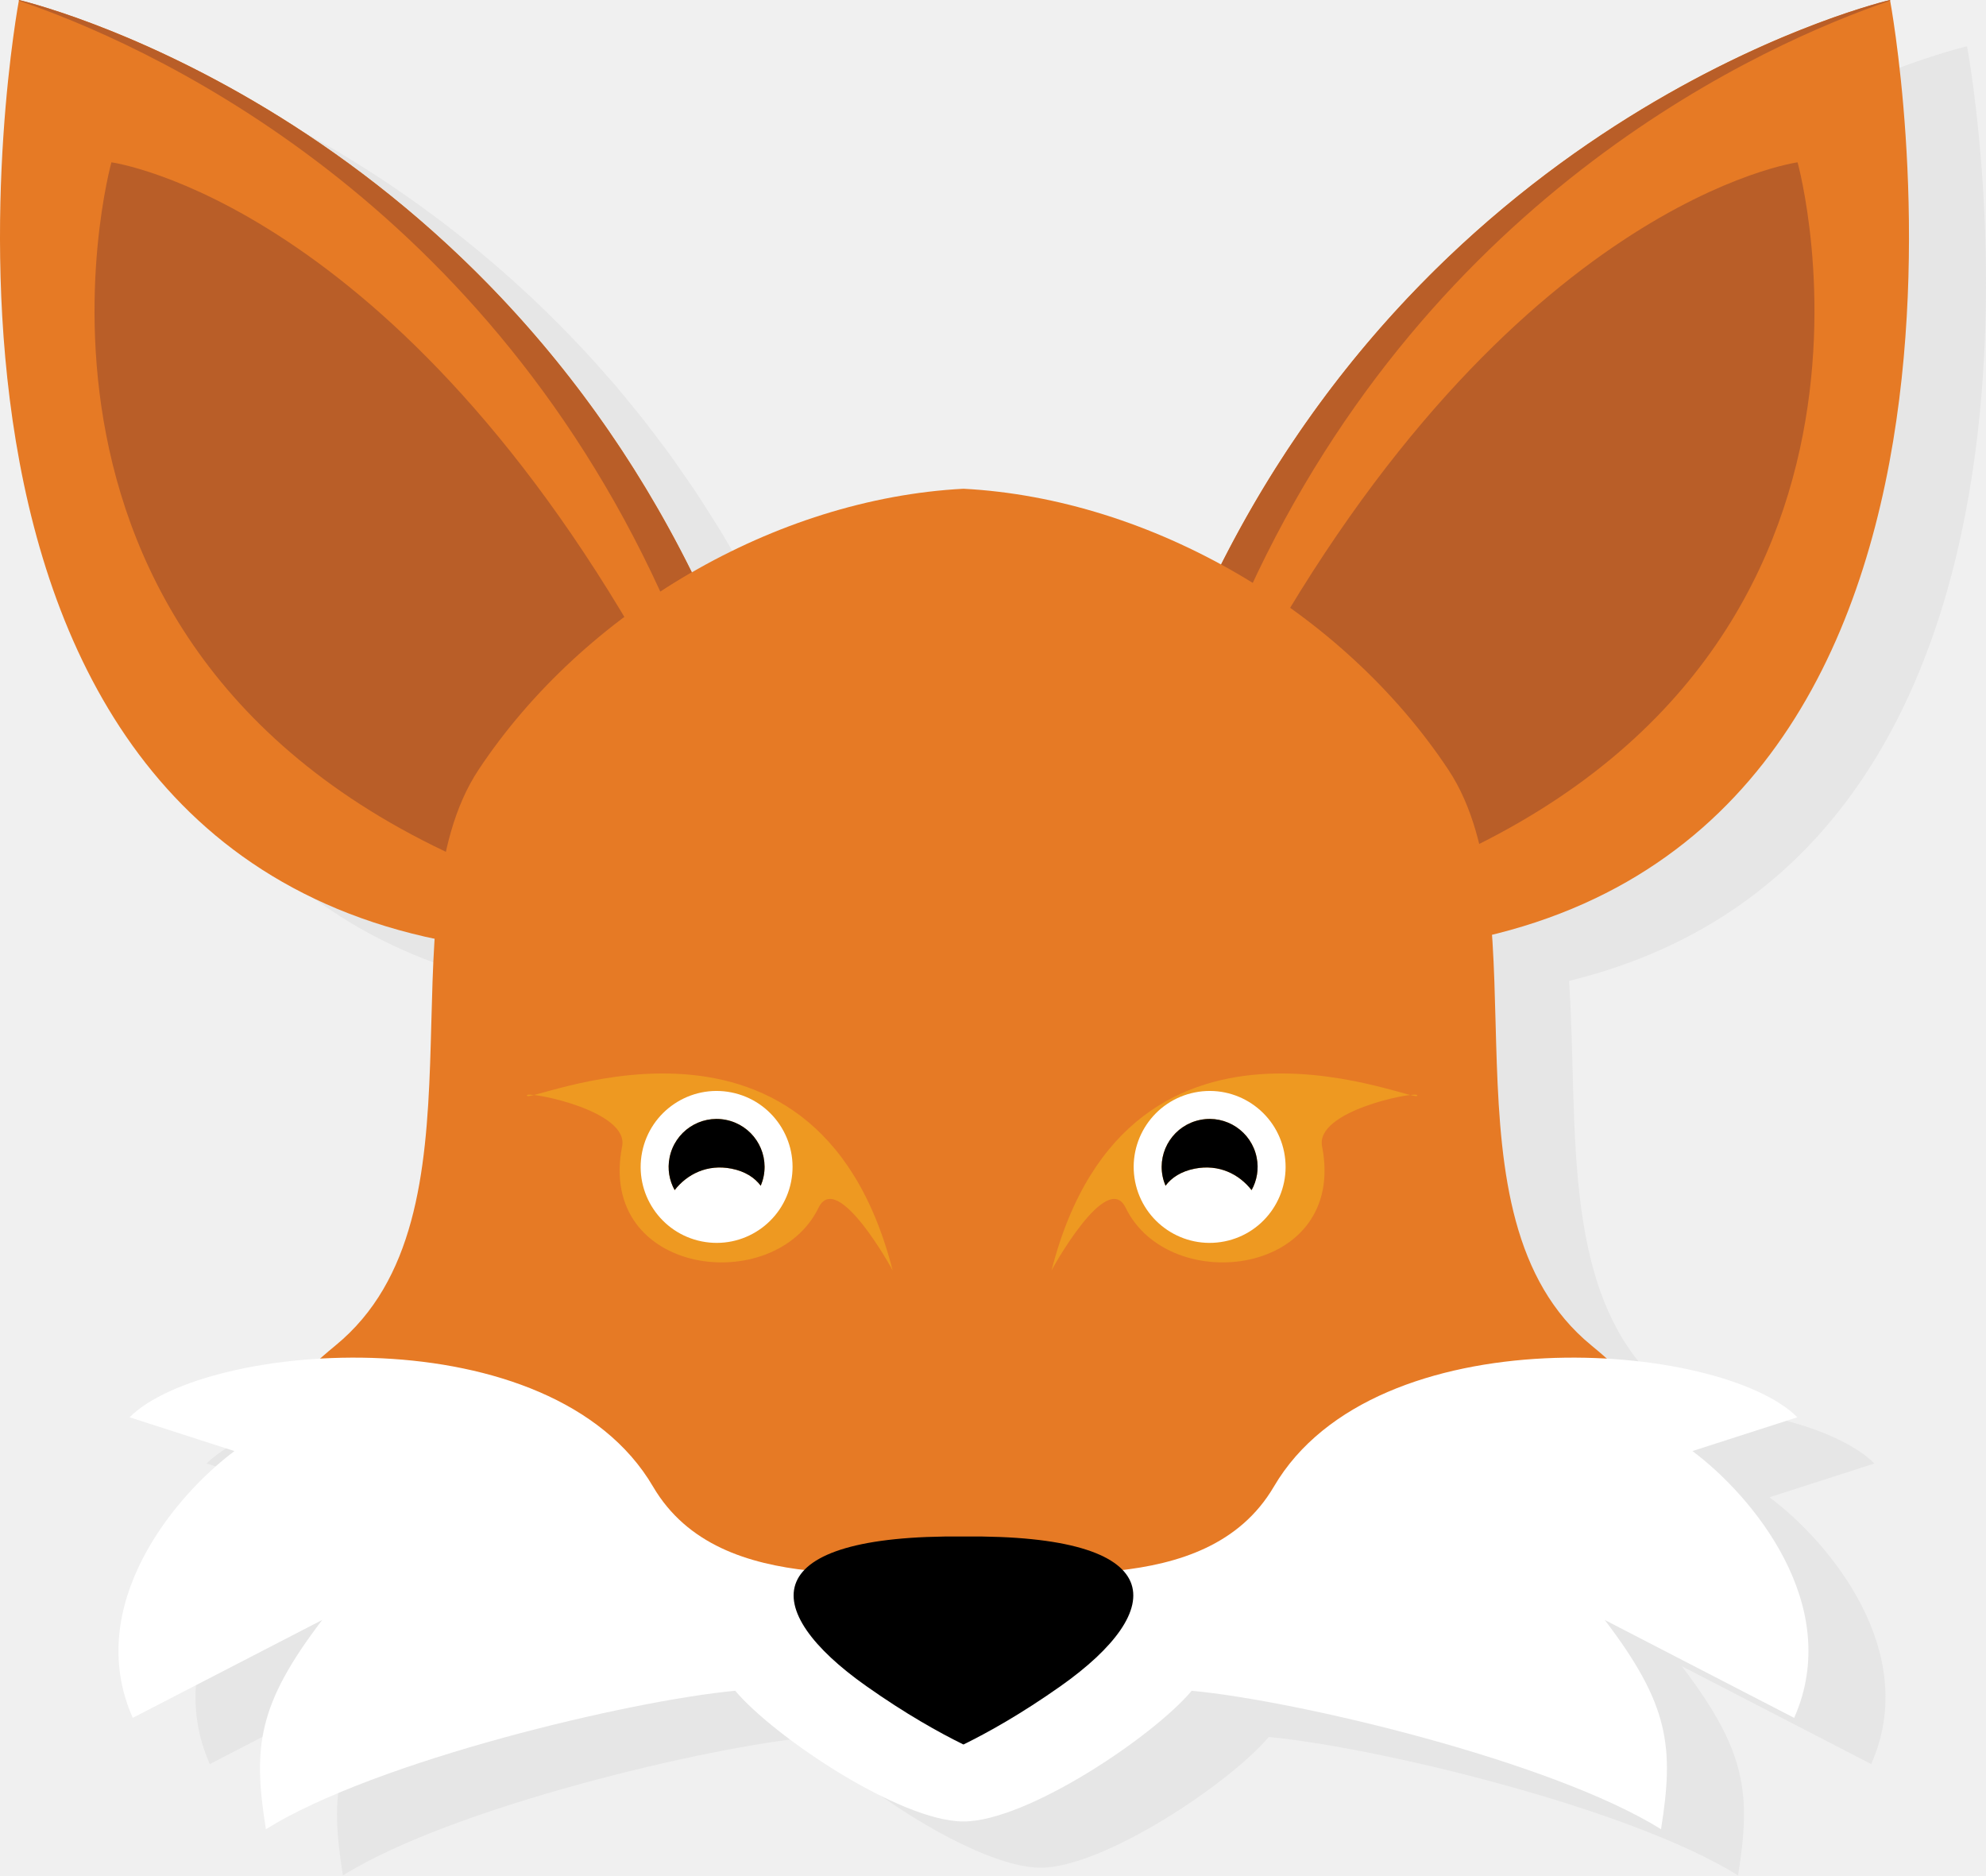
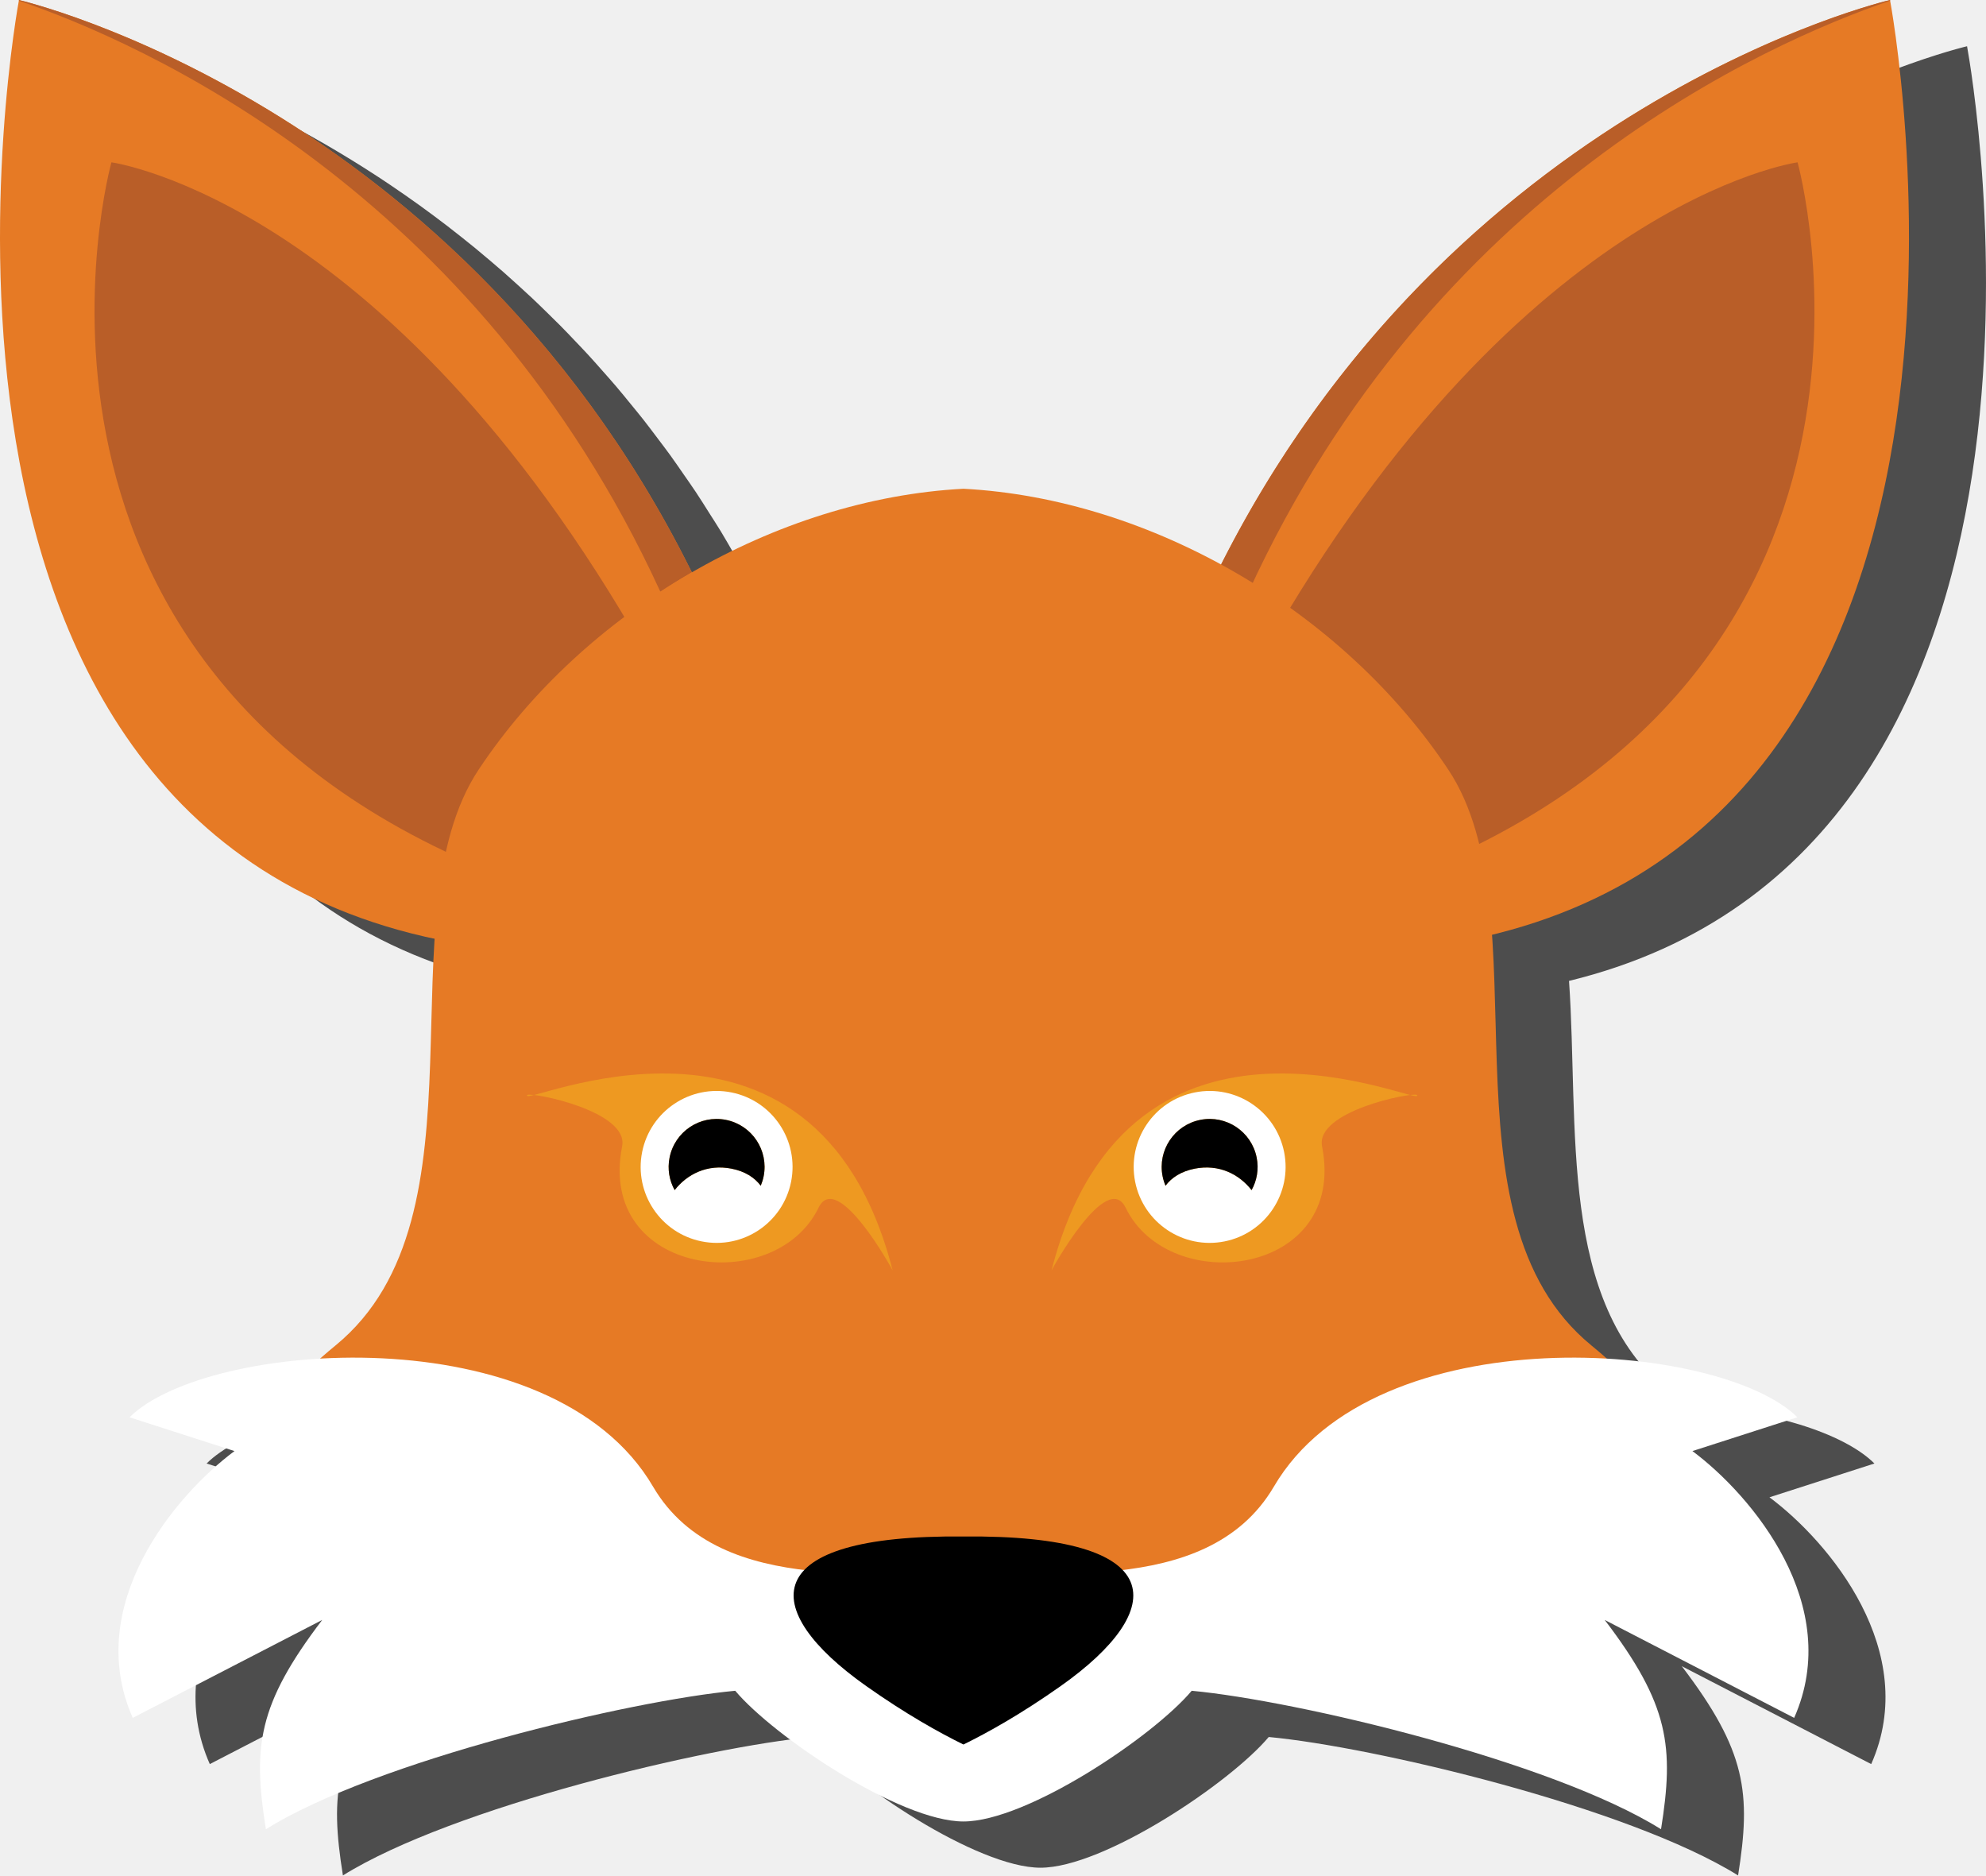
<svg xmlns="http://www.w3.org/2000/svg" width="45.472mm" height="42.931mm" viewBox="0 0 161.123 152.117" id="svg6920" version="1.1">
  <defs id="defs6922" />
  <g id="layer1" transform="translate(-208.0101,-647.7321)">
-     <g transform="translate(110.1736,550.9117)" style="display:inline" id="g6843">
-       <g style="fill:#e6e6e6" transform="matrix(1.25,0,0,-1.25,139.3487,176.7065)" id="g54">
-         <path d="m 0,0 c -0.615,-9.44 0.679,-20.568 -6.428,-26.391 -0.357,-0.292 -0.688,-0.577 -1.005,-0.859 -5.499,-0.317 -10.349,-1.798 -12.368,-3.805 l 6.81,-2.193 c -3.873,-2.883 -9.839,-10.011 -6.602,-17.312 l 12.296,6.353 c -4.197,-5.501 -4.508,-8.246 -3.656,-13.578 7.133,4.442 23.685,8.354 30.461,8.983 2.512,-2.985 10.707,-8.482 14.814,-8.482 4.107,0 12.303,5.497 14.814,8.482 6.777,-0.629 23.328,-4.541 30.461,-8.983 0.853,5.332 0.542,8.077 -3.655,13.578 l 12.296,-6.353 c 3.236,7.301 -2.73,14.429 -6.603,17.312 l 6.812,2.193 c -2.02,2.007 -6.871,3.488 -12.37,3.805 -0.317,0.282 -0.647,0.567 -1.003,0.859 -7.174,5.876 -5.791,17.156 -6.448,26.651 35.024,8.544 26.145,58.937 25.84,60.605 0.001,0 0.001,10e-4 0.001,10e-4 -0.006,0.028 -0.009,0.043 -0.009,0.043 0,0 -0.062,-0.015 -0.154,-0.038 -0.052,-0.014 -0.102,-0.026 -0.18,-0.047 C 94.092,60.816 94.046,60.803 94.01,60.793 93.922,60.77 93.835,60.747 93.722,60.715 93.659,60.698 93.58,60.674 93.509,60.654 93.4,60.623 93.295,60.593 93.168,60.555 93.083,60.53 92.982,60.499 92.889,60.47 92.755,60.429 92.626,60.39 92.477,60.343 92.369,60.309 92.248,60.269 92.133,60.231 91.975,60.18 91.821,60.131 91.649,60.073 91.522,60.031 91.384,59.982 91.25,59.936 91.07,59.874 90.893,59.813 90.7,59.744 c -0.147,-0.052 -0.304,-0.111 -0.458,-0.167 -0.199,-0.073 -0.396,-0.145 -0.607,-0.224 -0.167,-0.064 -0.344,-0.134 -0.518,-0.202 -0.215,-0.083 -0.428,-0.166 -0.653,-0.256 -0.186,-0.075 -0.38,-0.156 -0.573,-0.236 -0.23,-0.096 -0.46,-0.19 -0.7,-0.293 -0.203,-0.086 -0.413,-0.179 -0.623,-0.271 -0.244,-0.108 -0.488,-0.215 -0.741,-0.33 -0.218,-0.098 -0.44,-0.202 -0.663,-0.306 -0.26,-0.121 -0.52,-0.243 -0.789,-0.372 C 84.146,56.976 83.911,56.86 83.676,56.743 83.403,56.608 83.13,56.472 82.851,56.329 82.609,56.206 82.364,56.077 82.118,55.947 81.833,55.798 81.547,55.646 81.257,55.488 81.004,55.351 80.75,55.209 80.493,55.066 80.198,54.901 79.903,54.734 79.603,54.561 79.341,54.409 79.078,54.254 78.813,54.096 78.51,53.917 78.207,53.733 77.9,53.545 77.629,53.378 77.356,53.208 77.083,53.034 76.774,52.839 76.464,52.64 76.152,52.436 75.874,52.253 75.595,52.067 75.313,51.878 75,51.666 74.684,51.449 74.367,51.229 74.083,51.031 73.8,50.831 73.516,50.626 73.195,50.396 72.875,50.16 72.552,49.92 72.265,49.707 71.979,49.492 71.691,49.271 71.369,49.023 71.045,48.77 70.722,48.512 70.431,48.281 70.141,48.049 69.85,47.811 69.526,47.545 69.203,47.272 68.878,46.997 68.586,46.748 68.294,46.499 68.001,46.242 67.677,45.958 67.354,45.665 67.03,45.371 66.738,45.104 66.446,44.838 66.154,44.564 65.831,44.26 65.508,43.945 65.186,43.63 64.895,43.347 64.604,43.063 64.315,42.771 63.993,42.446 63.673,42.11 63.354,41.773 63.065,41.471 62.777,41.17 62.491,40.859 c -0.318,-0.346 -0.633,-0.704 -0.948,-1.061 -0.285,-0.321 -0.569,-0.641 -0.851,-0.972 -0.314,-0.368 -0.625,-0.751 -0.936,-1.132 -0.277,-0.339 -0.555,-0.675 -0.83,-1.024 -0.309,-0.392 -0.613,-0.799 -0.918,-1.204 -0.27,-0.359 -0.542,-0.713 -0.809,-1.082 -0.303,-0.417 -0.598,-0.85 -0.896,-1.279 -0.261,-0.377 -0.525,-0.749 -0.782,-1.136 -0.295,-0.444 -0.582,-0.904 -0.871,-1.36 -0.251,-0.397 -0.505,-0.786 -0.752,-1.192 -0.285,-0.47 -0.562,-0.959 -0.84,-1.442 -0.24,-0.415 -0.483,-0.823 -0.718,-1.248 -0.277,-0.502 -0.544,-1.025 -0.813,-1.541 -0.161,-0.309 -0.328,-0.608 -0.486,-0.922 -5.221,2.85 -10.988,4.629 -16.719,4.932 -6.065,-0.321 -12.177,-2.282 -17.633,-5.431 l -0.001,0.003 c 0.002,10e-4 0.003,0.002 0.005,0.003 -0.022,0.043 -0.045,0.084 -0.067,0.128 -0.216,0.434 -0.442,0.848 -0.664,1.272 -0.273,0.522 -0.542,1.051 -0.822,1.558 -0.232,0.421 -0.473,0.824 -0.71,1.234 -0.281,0.488 -0.559,0.981 -0.847,1.454 -0.246,0.405 -0.499,0.792 -0.749,1.186 -0.29,0.459 -0.578,0.921 -0.875,1.367 -0.256,0.385 -0.518,0.755 -0.778,1.131 -0.299,0.431 -0.596,0.865 -0.899,1.284 -0.266,0.367 -0.537,0.72 -0.807,1.078 -0.306,0.406 -0.611,0.814 -0.921,1.208 -0.273,0.348 -0.55,0.682 -0.826,1.019 -0.312,0.383 -0.625,0.768 -0.941,1.139 -0.28,0.328 -0.562,0.645 -0.845,0.965 -0.317,0.359 -0.633,0.718 -0.953,1.066 -0.285,0.31 -0.572,0.61 -0.86,0.911 -0.321,0.338 -0.641,0.675 -0.964,1.001 -0.289,0.291 -0.578,0.574 -0.868,0.856 -0.323,0.316 -0.647,0.632 -0.971,0.937 -0.291,0.273 -0.582,0.539 -0.874,0.804 -0.325,0.296 -0.649,0.589 -0.973,0.874 -0.292,0.257 -0.584,0.505 -0.876,0.753 -0.324,0.275 -0.648,0.549 -0.973,0.815 -0.291,0.238 -0.581,0.47 -0.871,0.701 -0.324,0.257 -0.647,0.511 -0.969,0.759 -0.289,0.221 -0.575,0.437 -0.862,0.65 -0.322,0.239 -0.643,0.475 -0.963,0.705 -0.284,0.205 -0.568,0.405 -0.851,0.602 -0.318,0.222 -0.634,0.439 -0.948,0.651 -0.28,0.189 -0.558,0.373 -0.835,0.555 -0.314,0.205 -0.624,0.405 -0.934,0.601 -0.274,0.173 -0.545,0.343 -0.816,0.509 -0.307,0.189 -0.611,0.373 -0.914,0.552 -0.264,0.158 -0.527,0.313 -0.789,0.464 -0.3,0.174 -0.596,0.341 -0.892,0.506 -0.256,0.143 -0.51,0.286 -0.762,0.422 -0.291,0.158 -0.576,0.31 -0.861,0.459 -0.246,0.13 -0.491,0.259 -0.733,0.382 -0.279,0.143 -0.552,0.279 -0.824,0.414 -0.236,0.117 -0.472,0.234 -0.702,0.344 -0.268,0.129 -0.526,0.25 -0.786,0.371 -0.223,0.104 -0.446,0.209 -0.664,0.307 -0.254,0.115 -0.498,0.223 -0.743,0.33 -0.209,0.092 -0.419,0.185 -0.621,0.271 -0.241,0.103 -0.471,0.198 -0.702,0.294 -0.192,0.079 -0.385,0.159 -0.57,0.234 -0.226,0.091 -0.44,0.174 -0.656,0.258 -0.174,0.068 -0.35,0.137 -0.517,0.2 -0.211,0.08 -0.407,0.152 -0.607,0.225 -0.154,0.056 -0.311,0.115 -0.458,0.167 -0.193,0.069 -0.369,0.13 -0.55,0.192 -0.133,0.046 -0.272,0.095 -0.398,0.137 -0.172,0.058 -0.327,0.107 -0.484,0.158 -0.116,0.038 -0.237,0.078 -0.344,0.112 -0.15,0.047 -0.279,0.086 -0.413,0.127 -0.092,0.029 -0.193,0.06 -0.278,0.085 -0.127,0.038 -0.232,0.068 -0.341,0.099 -0.071,0.02 -0.151,0.044 -0.214,0.061 -0.113,0.032 -0.2,0.055 -0.288,0.078 -0.035,0.01 -0.081,0.023 -0.113,0.031 -0.078,0.021 -0.129,0.033 -0.18,0.047 -0.092,0.023 -0.155,0.038 -0.155,0.038 0,0 -9.988,-53.064 26.978,-60.909" style="fill:#e6e6e6;fill-opacity:1;fill-rule:evenodd;stroke:none" id="path56" />
+     <g id="g4200">
+       <g style="fill:#4d4d4d" transform="matrix(1.25,0,0,-1.25,249.5223,727.6182)" id="g54">
+         <path d="m 0,0 c -0.615,-9.44 0.679,-20.568 -6.428,-26.391 -0.357,-0.292 -0.688,-0.577 -1.005,-0.859 -5.499,-0.317 -10.349,-1.798 -12.368,-3.805 l 6.81,-2.193 c -3.873,-2.883 -9.839,-10.011 -6.602,-17.312 l 12.296,6.353 c -4.197,-5.501 -4.508,-8.246 -3.656,-13.578 7.133,4.442 23.685,8.354 30.461,8.983 2.512,-2.985 10.707,-8.482 14.814,-8.482 4.107,0 12.303,5.497 14.814,8.482 6.777,-0.629 23.328,-4.541 30.461,-8.983 0.853,5.332 0.542,8.077 -3.655,13.578 l 12.296,-6.353 c 3.236,7.301 -2.73,14.429 -6.603,17.312 l 6.812,2.193 c -2.02,2.007 -6.871,3.488 -12.37,3.805 -0.317,0.282 -0.647,0.567 -1.003,0.859 -7.174,5.876 -5.791,17.156 -6.448,26.651 35.024,8.544 26.145,58.937 25.84,60.605 0.001,0 0.001,10e-4 0.001,10e-4 -0.006,0.028 -0.009,0.043 -0.009,0.043 0,0 -0.062,-0.015 -0.154,-0.038 -0.052,-0.014 -0.102,-0.026 -0.18,-0.047 C 94.092,60.816 94.046,60.803 94.01,60.793 93.922,60.77 93.835,60.747 93.722,60.715 93.659,60.698 93.58,60.674 93.509,60.654 93.4,60.623 93.295,60.593 93.168,60.555 93.083,60.53 92.982,60.499 92.889,60.47 92.755,60.429 92.626,60.39 92.477,60.343 92.369,60.309 92.248,60.269 92.133,60.231 91.975,60.18 91.821,60.131 91.649,60.073 91.522,60.031 91.384,59.982 91.25,59.936 91.07,59.874 90.893,59.813 90.7,59.744 c -0.147,-0.052 -0.304,-0.111 -0.458,-0.167 -0.199,-0.073 -0.396,-0.145 -0.607,-0.224 -0.167,-0.064 -0.344,-0.134 -0.518,-0.202 -0.215,-0.083 -0.428,-0.166 -0.653,-0.256 -0.186,-0.075 -0.38,-0.156 -0.573,-0.236 -0.23,-0.096 -0.46,-0.19 -0.7,-0.293 -0.203,-0.086 -0.413,-0.179 -0.623,-0.271 -0.244,-0.108 -0.488,-0.215 -0.741,-0.33 -0.218,-0.098 -0.44,-0.202 -0.663,-0.306 -0.26,-0.121 -0.52,-0.243 -0.789,-0.372 C 84.146,56.976 83.911,56.86 83.676,56.743 83.403,56.608 83.13,56.472 82.851,56.329 82.609,56.206 82.364,56.077 82.118,55.947 81.833,55.798 81.547,55.646 81.257,55.488 81.004,55.351 80.75,55.209 80.493,55.066 80.198,54.901 79.903,54.734 79.603,54.561 79.341,54.409 79.078,54.254 78.813,54.096 78.51,53.917 78.207,53.733 77.9,53.545 77.629,53.378 77.356,53.208 77.083,53.034 76.774,52.839 76.464,52.64 76.152,52.436 75.874,52.253 75.595,52.067 75.313,51.878 75,51.666 74.684,51.449 74.367,51.229 74.083,51.031 73.8,50.831 73.516,50.626 73.195,50.396 72.875,50.16 72.552,49.92 72.265,49.707 71.979,49.492 71.691,49.271 71.369,49.023 71.045,48.77 70.722,48.512 70.431,48.281 70.141,48.049 69.85,47.811 69.526,47.545 69.203,47.272 68.878,46.997 68.586,46.748 68.294,46.499 68.001,46.242 67.677,45.958 67.354,45.665 67.03,45.371 66.738,45.104 66.446,44.838 66.154,44.564 65.831,44.26 65.508,43.945 65.186,43.63 64.895,43.347 64.604,43.063 64.315,42.771 63.993,42.446 63.673,42.11 63.354,41.773 63.065,41.471 62.777,41.17 62.491,40.859 c -0.318,-0.346 -0.633,-0.704 -0.948,-1.061 -0.285,-0.321 -0.569,-0.641 -0.851,-0.972 -0.314,-0.368 -0.625,-0.751 -0.936,-1.132 -0.277,-0.339 -0.555,-0.675 -0.83,-1.024 -0.309,-0.392 -0.613,-0.799 -0.918,-1.204 -0.27,-0.359 -0.542,-0.713 -0.809,-1.082 -0.303,-0.417 -0.598,-0.85 -0.896,-1.279 -0.261,-0.377 -0.525,-0.749 -0.782,-1.136 -0.295,-0.444 -0.582,-0.904 -0.871,-1.36 -0.251,-0.397 -0.505,-0.786 -0.752,-1.192 -0.285,-0.47 -0.562,-0.959 -0.84,-1.442 -0.24,-0.415 -0.483,-0.823 -0.718,-1.248 -0.277,-0.502 -0.544,-1.025 -0.813,-1.541 -0.161,-0.309 -0.328,-0.608 -0.486,-0.922 -5.221,2.85 -10.988,4.629 -16.719,4.932 -6.065,-0.321 -12.177,-2.282 -17.633,-5.431 l -0.001,0.003 c 0.002,10e-4 0.003,0.002 0.005,0.003 -0.022,0.043 -0.045,0.084 -0.067,0.128 -0.216,0.434 -0.442,0.848 -0.664,1.272 -0.273,0.522 -0.542,1.051 -0.822,1.558 -0.232,0.421 -0.473,0.824 -0.71,1.234 -0.281,0.488 -0.559,0.981 -0.847,1.454 -0.246,0.405 -0.499,0.792 -0.749,1.186 -0.29,0.459 -0.578,0.921 -0.875,1.367 -0.256,0.385 -0.518,0.755 -0.778,1.131 -0.299,0.431 -0.596,0.865 -0.899,1.284 -0.266,0.367 -0.537,0.72 -0.807,1.078 -0.306,0.406 -0.611,0.814 -0.921,1.208 -0.273,0.348 -0.55,0.682 -0.826,1.019 -0.312,0.383 -0.625,0.768 -0.941,1.139 -0.28,0.328 -0.562,0.645 -0.845,0.965 -0.317,0.359 -0.633,0.718 -0.953,1.066 -0.285,0.31 -0.572,0.61 -0.86,0.911 -0.321,0.338 -0.641,0.675 -0.964,1.001 -0.289,0.291 -0.578,0.574 -0.868,0.856 -0.323,0.316 -0.647,0.632 -0.971,0.937 -0.291,0.273 -0.582,0.539 -0.874,0.804 -0.325,0.296 -0.649,0.589 -0.973,0.874 -0.292,0.257 -0.584,0.505 -0.876,0.753 -0.324,0.275 -0.648,0.549 -0.973,0.815 -0.291,0.238 -0.581,0.47 -0.871,0.701 -0.324,0.257 -0.647,0.511 -0.969,0.759 -0.289,0.221 -0.575,0.437 -0.862,0.65 -0.322,0.239 -0.643,0.475 -0.963,0.705 -0.284,0.205 -0.568,0.405 -0.851,0.602 -0.318,0.222 -0.634,0.439 -0.948,0.651 -0.28,0.189 -0.558,0.373 -0.835,0.555 -0.314,0.205 -0.624,0.405 -0.934,0.601 -0.274,0.173 -0.545,0.343 -0.816,0.509 -0.307,0.189 -0.611,0.373 -0.914,0.552 -0.264,0.158 -0.527,0.313 -0.789,0.464 -0.3,0.174 -0.596,0.341 -0.892,0.506 -0.256,0.143 -0.51,0.286 -0.762,0.422 -0.291,0.158 -0.576,0.31 -0.861,0.459 -0.246,0.13 -0.491,0.259 -0.733,0.382 -0.279,0.143 -0.552,0.279 -0.824,0.414 -0.236,0.117 -0.472,0.234 -0.702,0.344 -0.268,0.129 -0.526,0.25 -0.786,0.371 -0.223,0.104 -0.446,0.209 -0.664,0.307 -0.254,0.115 -0.498,0.223 -0.743,0.33 -0.209,0.092 -0.419,0.185 -0.621,0.271 -0.241,0.103 -0.471,0.198 -0.702,0.294 -0.192,0.079 -0.385,0.159 -0.57,0.234 -0.226,0.091 -0.44,0.174 -0.656,0.258 -0.174,0.068 -0.35,0.137 -0.517,0.2 -0.211,0.08 -0.407,0.152 -0.607,0.225 -0.154,0.056 -0.311,0.115 -0.458,0.167 -0.193,0.069 -0.369,0.13 -0.55,0.192 -0.133,0.046 -0.272,0.095 -0.398,0.137 -0.172,0.058 -0.327,0.107 -0.484,0.158 -0.116,0.038 -0.237,0.078 -0.344,0.112 -0.15,0.047 -0.279,0.086 -0.413,0.127 -0.092,0.029 -0.193,0.06 -0.278,0.085 -0.127,0.038 -0.232,0.068 -0.341,0.099 -0.071,0.02 -0.151,0.044 -0.214,0.061 -0.113,0.032 -0.2,0.055 -0.288,0.078 -0.035,0.01 -0.081,0.023 -0.113,0.031 -0.078,0.021 -0.129,0.033 -0.18,0.047 -0.092,0.023 -0.155,0.038 -0.155,0.038 0,0 -9.988,-53.064 26.978,-60.909" style="fill:#4d4d4d;fill-opacity:1;fill-rule:evenodd;stroke:none" id="path56" />
      </g>
-       <g id="g7211" transform="matrix(1.25,0,0,-1.25,0,1000)">
+       <g id="g7211" transform="matrix(1.25,0,0,-1.25,110.1736,1550.912)">
        <g id="g786" transform="translate(155.9707,682.6577)">
          <path d="m 0,0 c 14.755,32.913 44.967,39.886 44.967,39.886 0,0 10.536,-55.931 -30.018,-61.445 L 0,0 Z" style="fill:#e67a25;fill-opacity:1;fill-rule:evenodd;stroke:none" id="path788" />
        </g>
        <g id="g790" transform="translate(159.4844,678.7437)">
          <path d="m 0,0 c 16.889,30.742 35.454,33.268 35.454,33.268 0,0 9.473,-34.006 -27.268,-47.026 L 0,0 Z" style="fill:#b95e28;fill-opacity:1;fill-rule:evenodd;stroke:none" id="path792" />
        </g>
        <g id="g794" transform="translate(200.9463,722.5005)">
          <path d="m 0,0 c -7.979,-2.723 -29.668,-12.261 -41.635,-38.35 -0.67,0.437 -1.351,0.856 -2.044,1.255 15.154,30.556 43.67,37.138 43.67,37.138 0,0 0.003,-0.015 0.009,-0.043" style="fill:#b95e28;fill-opacity:1;fill-rule:evenodd;stroke:none" id="path796" />
        </g>
        <g id="g798" transform="translate(124.4688,682.6577)">
          <path d="m 0,0 c -14.756,32.913 -44.968,39.886 -44.968,39.886 0,0 -10.535,-55.931 30.019,-61.445 L 0,0 Z" style="fill:#e67a25;fill-opacity:1;fill-rule:evenodd;stroke:none" id="path800" />
        </g>
        <g id="g802" transform="translate(120.9551,678.7437)">
          <path d="m 0,0 c -16.889,30.742 -35.455,33.268 -35.455,33.268 0,0 -9.472,-34.006 27.269,-47.026 L 0,0 Z" style="fill:#b95e28;fill-opacity:1;fill-rule:evenodd;stroke:none" id="path804" />
        </g>
        <g id="g806" transform="translate(79.4932,722.5005)">
          <path d="m 0,0 c 7.979,-2.723 29.668,-12.261 41.635,-38.35 0.67,0.437 1.351,0.856 2.044,1.255 C 28.524,-6.539 0.008,0.043 0.008,0.043 0.008,0.043 0.006,0.028 0,0" style="fill:#b95e28;fill-opacity:1;fill-rule:evenodd;stroke:none" id="path808" />
        </g>
        <g id="g810" transform="translate(109.3359,672.6064)">
          <path d="m 0,0 c -6.286,-9.469 0.981,-28.952 -9.285,-37.362 -19.967,-16.356 21.883,-17.353 39.985,-21.225 18.104,3.872 61.483,4.869 41.517,21.225 -10.268,8.41 -3,27.893 -9.286,37.362 C 56.103,10.286 43.685,17.579 31.465,18.224 19.247,17.579 6.828,10.286 0,0" style="fill:#e67a25;fill-opacity:1;fill-rule:evenodd;stroke:none" id="path812" />
        </g>
        <g id="g814" transform="translate(140.8008,620.0015)">
          <path d="m 0,0 c -4.274,1.139 -15.708,-1.491 -20.147,6.079 -6.577,11.224 -28.97,9.475 -33.976,4.499 l 6.81,-2.193 c -3.873,-2.883 -9.838,-10.01 -6.602,-17.312 l 12.296,6.353 c -4.196,-5.501 -4.508,-8.245 -3.655,-13.578 7.132,4.443 23.684,8.354 30.461,8.983 2.511,-2.985 10.707,-8.481 14.813,-8.481 4.107,0 12.303,5.496 14.814,8.481 6.777,-0.629 23.329,-4.54 30.461,-8.983 0.853,5.333 0.542,8.077 -3.655,13.578 l 12.296,-6.353 c 3.236,7.302 -2.729,14.429 -6.603,17.312 l 6.812,2.193 C 49.118,15.554 26.725,17.303 20.148,6.079 15.709,-1.491 4.275,1.139 0,0" style="fill:#ffffff;fill-opacity:1;fill-rule:evenodd;stroke:none" id="path816" />
        </g>
        <g id="g818" transform="translate(140.8008,622.8423)">
          <path d="m 0,0 c -13.467,0.141 -13.351,-4.736 -6.305,-9.708 2.567,-1.812 4.737,-3.021 6.305,-3.789 1.568,0.768 3.739,1.977 6.306,3.789 C 13.352,-4.736 13.468,0.141 0,0" style="fill:#000000;fill-opacity:1;fill-rule:evenodd;stroke:none" id="path820" />
        </g>
        <g id="g822" transform="translate(112.4941,651.4966)">
          <path d="m 0,0 c -0.771,-1.007 18.631,8.463 23.712,-11.389 -0.008,0.04 -3.595,6.568 -4.81,4.07 C 16.057,-13.173 4.499,-11.746 6.153,-3.336 6.602,-1.06 0.37,0.178 0,0" style="fill:#ee9921;fill-opacity:1;fill-rule:evenodd;stroke:none" id="path824" />
        </g>
        <g id="g826" transform="translate(170.2305,651.4966)">
          <path d="m 0,0 c 0.77,-1.007 -18.632,8.463 -23.713,-11.389 0.008,0.04 3.595,6.568 4.81,4.07 2.844,-5.854 14.403,-4.427 12.748,3.983 C -6.603,-1.06 -0.371,0.178 0,0" style="fill:#ee9921;fill-opacity:1;fill-rule:evenodd;stroke:none" id="path828" />
        </g>
        <g id="g830" transform="translate(121.7271,647.4316)">
          <path d="M 0,0 C 0.334,1.686 1.974,2.781 3.658,2.446 5.346,2.111 6.441,0.473 6.105,-1.214 6.062,-1.43 5.998,-1.634 5.916,-1.828 5.523,-1.302 4.909,-0.897 4.026,-0.721 2.438,-0.407 1.135,-1.083 0.33,-2.112 -0.016,-1.491 -0.151,-0.75 0,0 m 2.091,-5.441 c 2.67,-0.532 5.263,1.202 5.796,3.872 C 8.417,1.102 6.684,3.694 4.013,4.227 1.345,4.758 -1.249,3.024 -1.782,0.354 -2.313,-2.314 -0.58,-4.91 2.091,-5.441" style="fill:#ffffff;fill-opacity:1;fill-rule:nonzero;stroke:none" id="path832" />
        </g>
        <g id="g834" transform="translate(125.7534,646.7104)">
          <path d="m 0,0 c 0.882,-0.176 1.497,-0.581 1.89,-1.107 0.081,0.194 0.146,0.399 0.189,0.614 C 2.415,1.194 1.32,2.832 -0.369,3.167 -2.053,3.502 -3.692,2.407 -4.026,0.721 -4.177,-0.028 -4.042,-0.77 -3.697,-1.391 -2.892,-0.362 -1.588,0.314 0,0" style="fill:#000000;fill-opacity:1;fill-rule:nonzero;stroke:none" id="path836" />
        </g>
        <g id="g838" transform="translate(159.502,645.3193)">
          <path d="M 0,0 C -0.805,1.029 -2.109,1.705 -3.697,1.391 -4.579,1.215 -5.194,0.81 -5.586,0.284 -5.668,0.478 -5.732,0.683 -5.776,0.898 -6.112,2.585 -5.017,4.223 -3.328,4.559 -1.644,4.894 -0.005,3.798 0.33,2.112 0.48,1.363 0.345,0.621 0,0 m 2.112,2.467 c -0.533,2.67 -3.127,4.404 -5.796,3.872 -2.67,-0.532 -4.403,-3.125 -3.874,-5.796 0.533,-2.67 3.127,-4.403 5.797,-3.872 2.671,0.531 4.403,3.127 3.873,5.796" style="fill:#ffffff;fill-opacity:1;fill-rule:nonzero;stroke:none" id="path840" />
        </g>
        <g id="g842" transform="translate(155.8052,646.7104)">
          <path d="m 0,0 c -0.882,-0.176 -1.497,-0.581 -1.89,-1.107 -0.081,0.194 -0.146,0.399 -0.189,0.614 -0.336,1.687 0.759,3.325 2.448,3.66 C 2.053,3.502 3.692,2.407 4.026,0.721 4.177,-0.028 4.042,-0.77 3.697,-1.391 2.892,-0.362 1.588,0.314 0,0" style="fill:#000000;fill-opacity:1;fill-rule:nonzero;stroke:none" id="path844" />
        </g>
      </g>
    </g>
  </g>
</svg>
